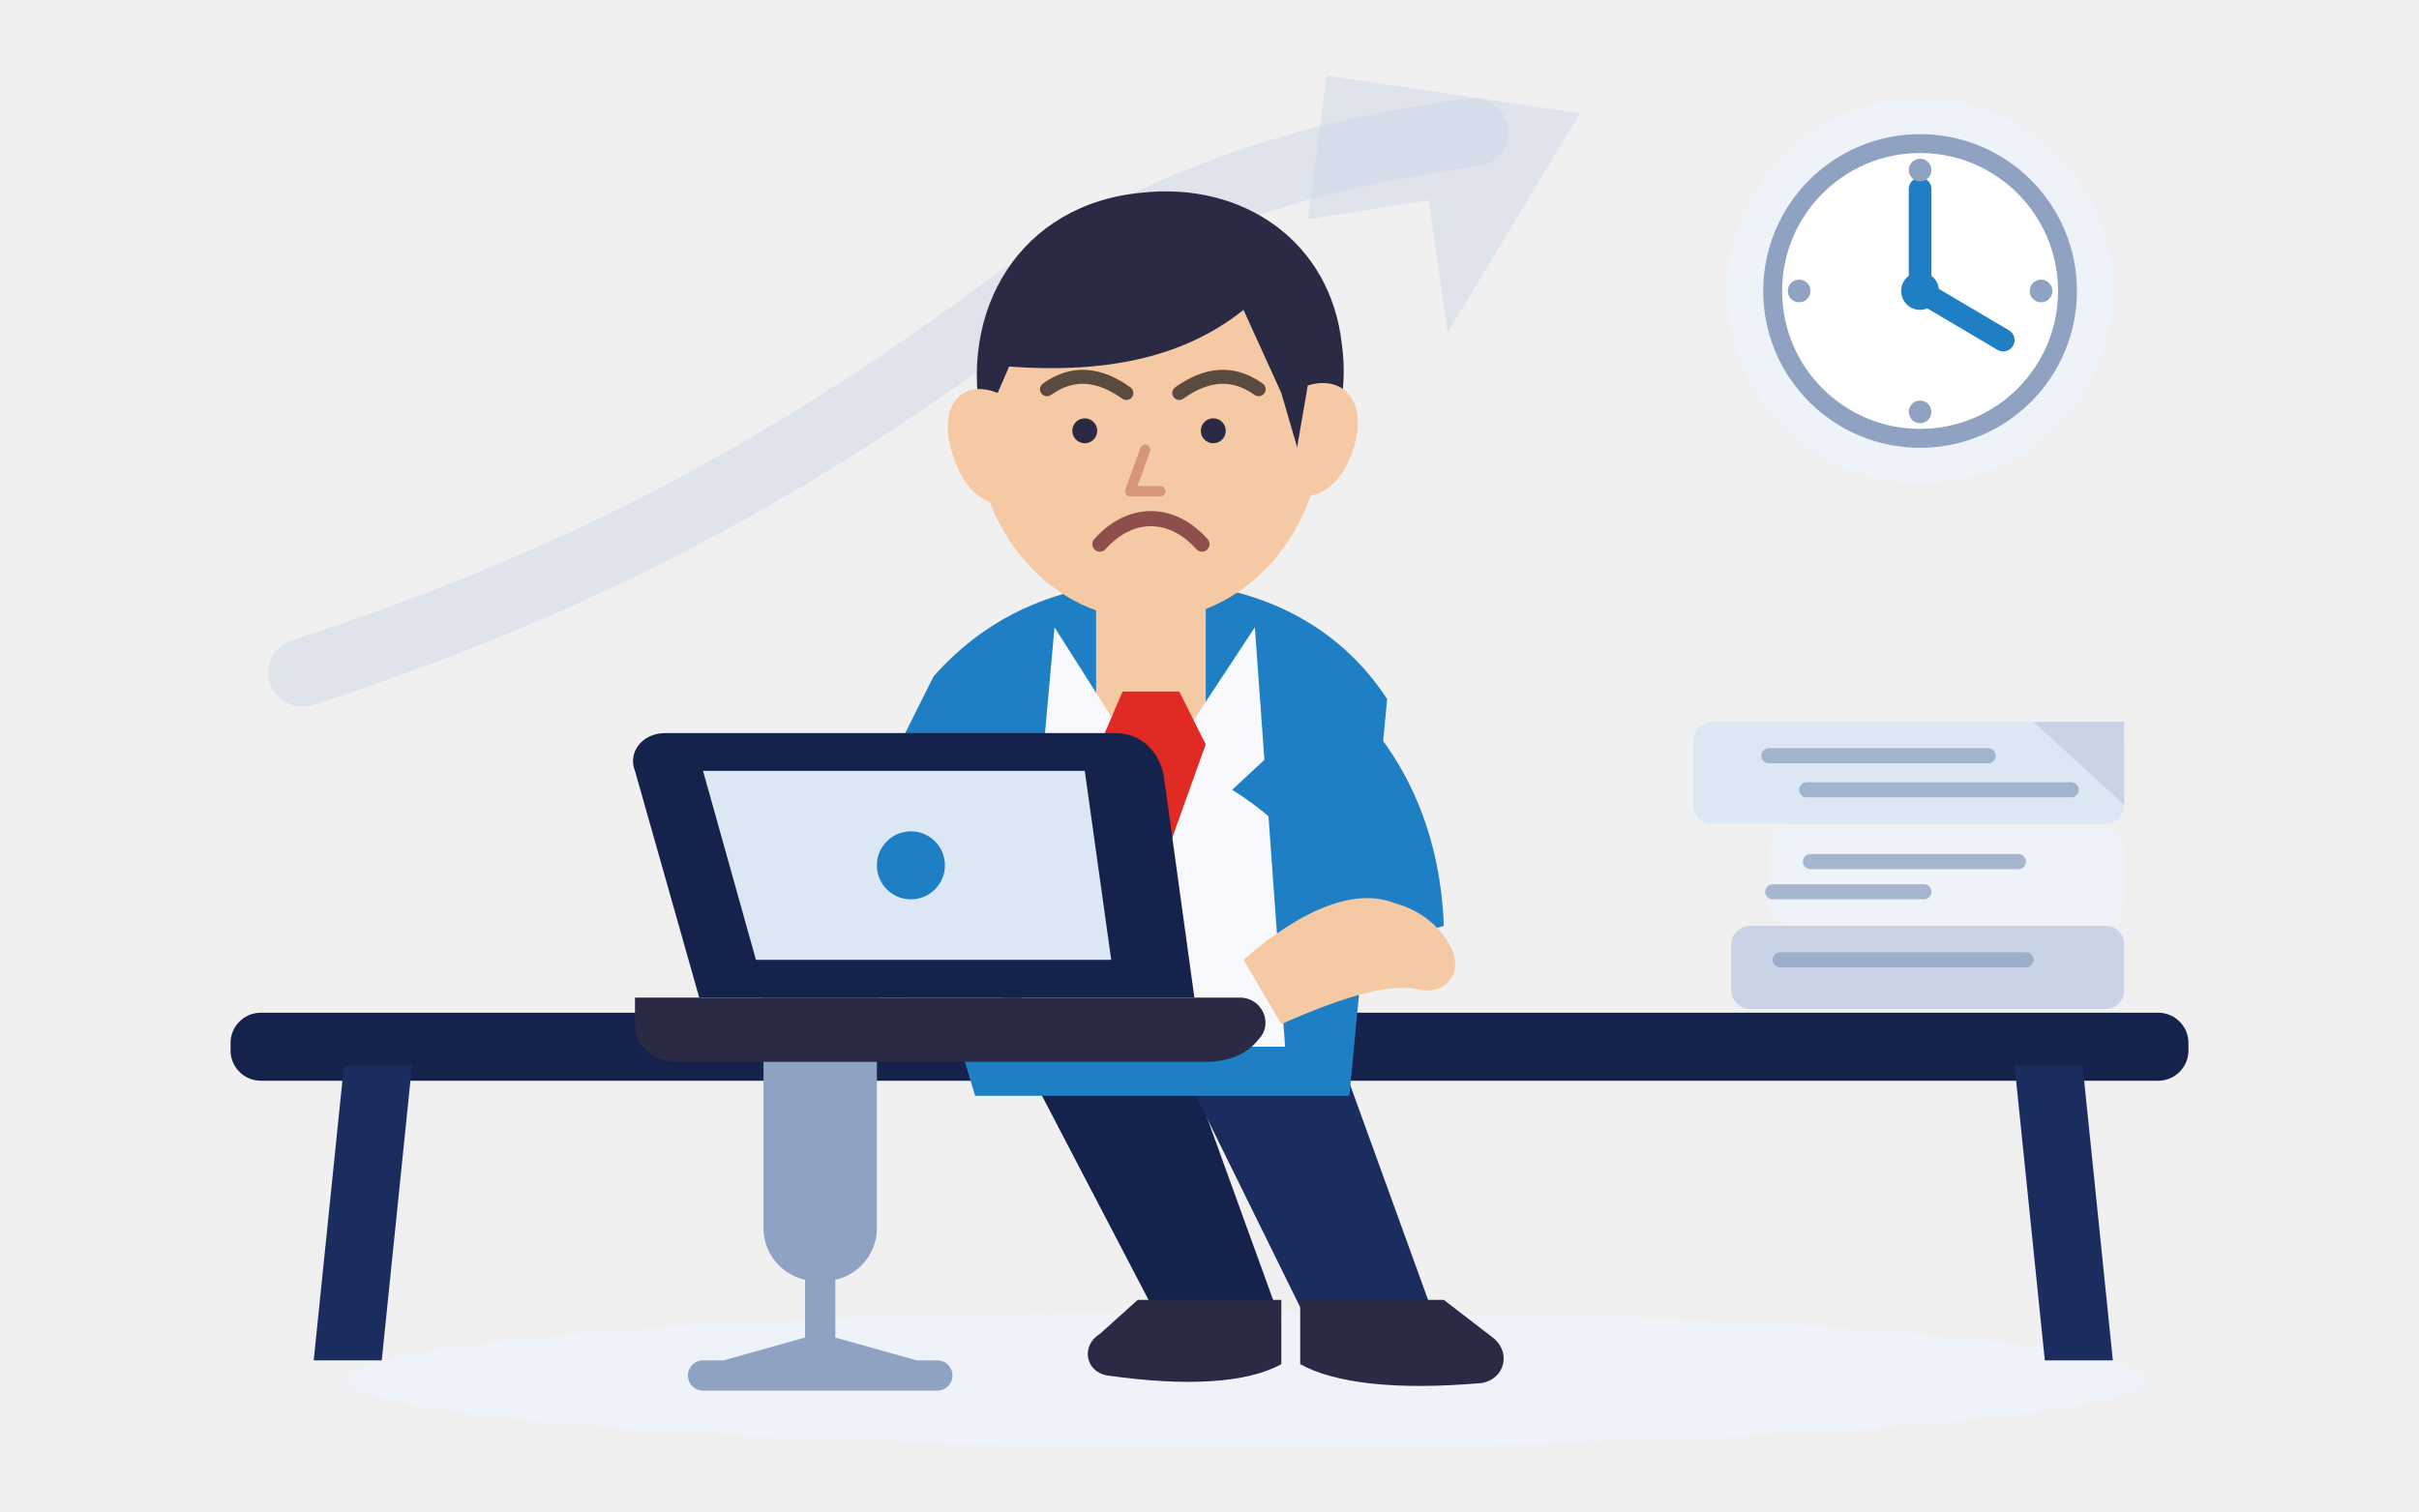
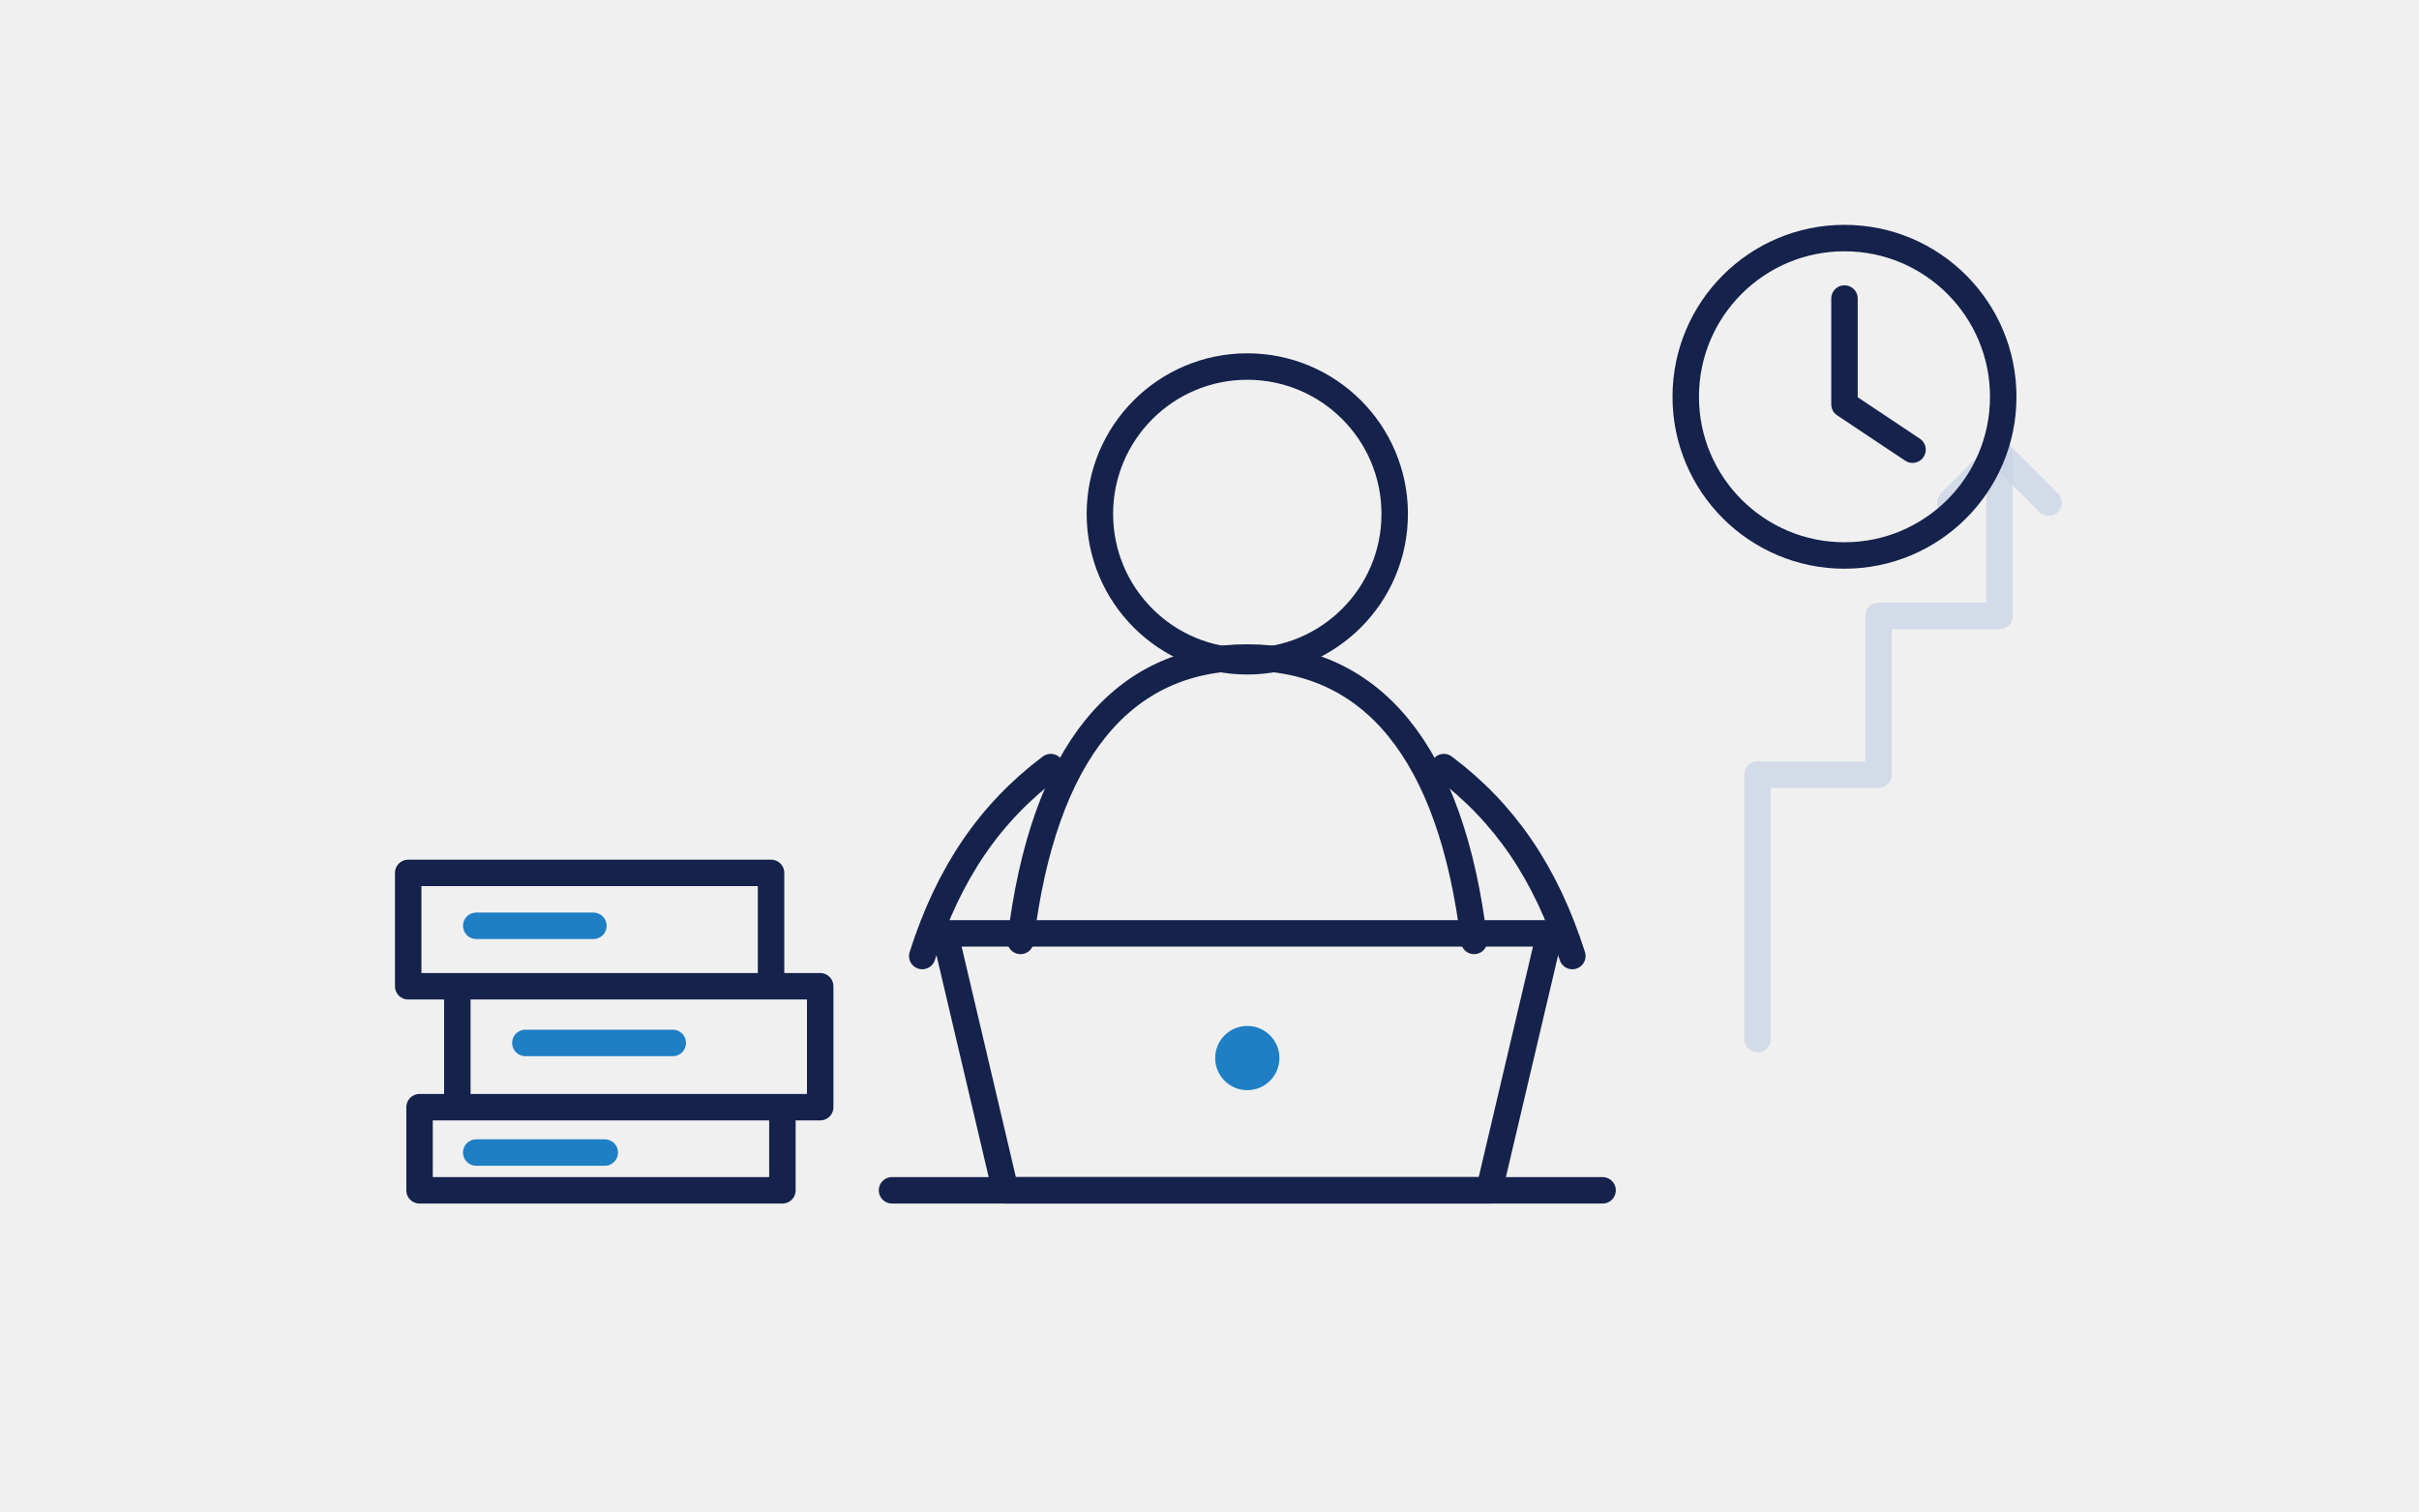
- <svg xmlns="http://www.w3.org/2000/svg" viewBox="0 0 640 400" role="img" aria-label="ノートパソコンで生産性向上に取り組むビジネスパーソン">
-   <path d="M80 178C151 155 206 126 263 84c42-31 82-43 127-49" fill="none" stroke="#c9d3e6" stroke-width="18" stroke-linecap="round" stroke-linejoin="round" opacity=".45" />
-   <path d="M351 20l67 10-35 58-5-35-32 5 5-38z" fill="#c9d3e6" opacity=".45" />
-   <circle cx="508" cy="77" r="51" fill="#eef2f9" />
-   <circle cx="508" cy="77" r="39" fill="#ffffff" stroke="#8fa2c2" stroke-width="5" />
-   <circle cx="508" cy="77" r="5" fill="#1f7fc4" />
-   <path d="M508 77V50m0 27 22 13" fill="none" stroke="#1f7fc4" stroke-width="6" stroke-linecap="round" />
-   <g fill="#8fa2c2">
-     <circle cx="508" cy="45" r="3" />
-     <circle cx="540" cy="77" r="3" />
-     <circle cx="508" cy="109" r="3" />
-     <circle cx="476" cy="77" r="3" />
+ <svg xmlns="http://www.w3.org/2000/svg" viewBox="0 0 640 400" role="img" aria-label="Person working at a laptop beside paperwork, a clock, and a rising arrow">
+   <g fill="none" stroke="#c9d3e6" stroke-width="7" stroke-linecap="round" stroke-linejoin="round">
+     <path d="M465 275V205h32v-42h32v-43" opacity=".75" />
+     <path d="m516 133 13-13 13 13" opacity=".75" />
  </g>
-   <ellipse cx="330" cy="365" rx="238" ry="18" fill="#eef2f9" />
-   <rect x="61" y="268" width="518" height="18" rx="8" fill="#15224b" />
-   <path d="M91 282h18l-8 78H83l8-78zm442 0h18l8 78h-18l-8-78z" fill="#1b2d5f" />
-   <g>
-     <rect x="458" y="245" width="104" height="22" rx="5" fill="#c9d3e6" />
-     <rect x="468" y="219" width="94" height="25" rx="5" fill="#eef2f9" />
-     <rect x="448" y="191" width="114" height="27" rx="5" fill="#dbe8f4" />
-     <path d="M468 200h58m-48 9h70m-69 19h55m-65 8h40m-38 18h65" fill="none" stroke="#8fa2c2" stroke-width="4" stroke-linecap="round" opacity=".75" />
-     <path d="M538 191l24 22v-22h-24z" fill="#c9d3e6" />
+   <g fill="none" stroke="#15224b" stroke-width="7" stroke-linecap="round" stroke-linejoin="round">
+     <circle cx="330" cy="136" r="39" />
+     <path d="M270 249c6-50 27-75 60-75s54 25 60 75" />
+     <path d="M278 203c-16 12-27 28-34 50M382 203c16 12 27 28 34 50" />
+     <path d="M250 247h160l-16 68H266z" />
+     <path d="M236 315h188" />
+     <circle cx="330" cy="280" r="5" fill="#1f7fc4" stroke="#1f7fc4" />
+     <path d="M111 293h96v22h-96zM121 261h96v32h-96zM108 231h96v30h-96z" />
+     <path d="M126 245h31M139 276h39M126 305h34" stroke="#1f7fc4" />
+     <circle cx="488" cy="105" r="42" />
+     <path d="M488 79v28l18 12" />
  </g>
-   <rect x="202" y="240" width="30" height="99" rx="14" fill="#8fa2c2" />
-   <path d="M217 330v27m-31 7h62m-31-7-25 7m25-7 25 7" fill="none" stroke="#8fa2c2" stroke-width="8" stroke-linecap="round" />
-   <path d="M271 281h43l25 69h-32l-36-69z" fill="#15224b" />
-   <path d="M312 281h43l25 69h-34l-34-69z" fill="#1b2d5f" />
-   <path d="M301 344h38v17c-9 5-25 6-46 3-6-1-7-8-2-11l10-9z" fill="#2a2a45" />
-   <path d="M344 344h38l13 10c5 4 3 11-3 12-23 2-39 0-48-5v-17z" fill="#2a2a45" />
-   <path d="M247 179c15-17 35-25 58-25 27 0 49 11 62 31l-10 105h-99l-25-83 14-28z" fill="#1f7fc4" />
-   <path d="M290 160h29v28c-7 8-22 8-29 0v-28z" fill="#f5c9a4" />
-   <path d="M279 166l26 41 27-41 8 111h-71l10-111z" fill="#f7f9fc" />
-   <path d="M297 183h15l7 14-14 39-14-39 6-14z" fill="#e02a23" />
-   <path d="M251 184c-18 16-29 37-32 64l24 7c7-20 19-35 36-46l-28-25z" fill="#1f7fc4" />
-   <path d="M354 183c17 15 27 36 28 62l-23 7c-6-19-17-33-33-43l28-26z" fill="#1f7fc4" />
-   <path d="M230 240c10-4 24 1 41 14l-9 17c-19-7-31-10-38-8-7 2-11-4-8-10 3-6 7-10 14-13z" fill="#f5c9a4" />
-   <path d="M369 239c-10-4-24 1-40 15l10 17c18-8 30-11 37-9 7 1 11-5 8-11-3-6-8-10-15-12z" fill="#f5c9a4" />
-   <ellipse cx="304" cy="112" rx="46" ry="52" fill="#f5c9a4" />
-   <path d="M260 113c-7-31 10-59 42-62 27-3 50 13 53 40 2 14-2 27-9 37l-7-24-10-22c-15 12-35 17-62 15l-7 16z" fill="#2a2a45" />
-   <path d="M264 104c-10-4-16 4-12 16 3 10 9 15 17 13l-5-29zm82-2c10-3 16 5 12 17-3 9-9 14-17 12l5-29z" fill="#f5c9a4" />
-   <circle cx="287" cy="114" r="3.3" fill="#2a2a45" />
-   <circle cx="321" cy="114" r="3.3" fill="#2a2a45" />
-   <path d="M277 103c7-5 14-4 21 1m14 0c7-5 14-6 21-1" fill="none" stroke="#5b4a3f" stroke-width="3.7" stroke-linecap="round" />
-   <path d="M303 119l-4 11h8" fill="none" stroke="#d59678" stroke-width="2.7" stroke-linecap="round" stroke-linejoin="round" />
-   <path d="M291 144c8-9 19-9 27 0" fill="none" stroke="#8e4f4c" stroke-width="4" stroke-linecap="round" />
-   <path d="M176 194h119c7 0 12 5 13 12l8 58H185l-17-60c-2-5 2-10 8-10z" fill="#15224b" />
-   <path d="M186 204h101l7 50h-94l-14-50z" fill="#dbe8f4" />
-   <circle cx="241" cy="229" r="9" fill="#1f7fc4" />
-   <path d="M168 264h160c6 0 9 7 5 11-3 4-8 6-14 6H180c-7 0-12-4-12-10v-7z" fill="#2a2a45" />
</svg>
